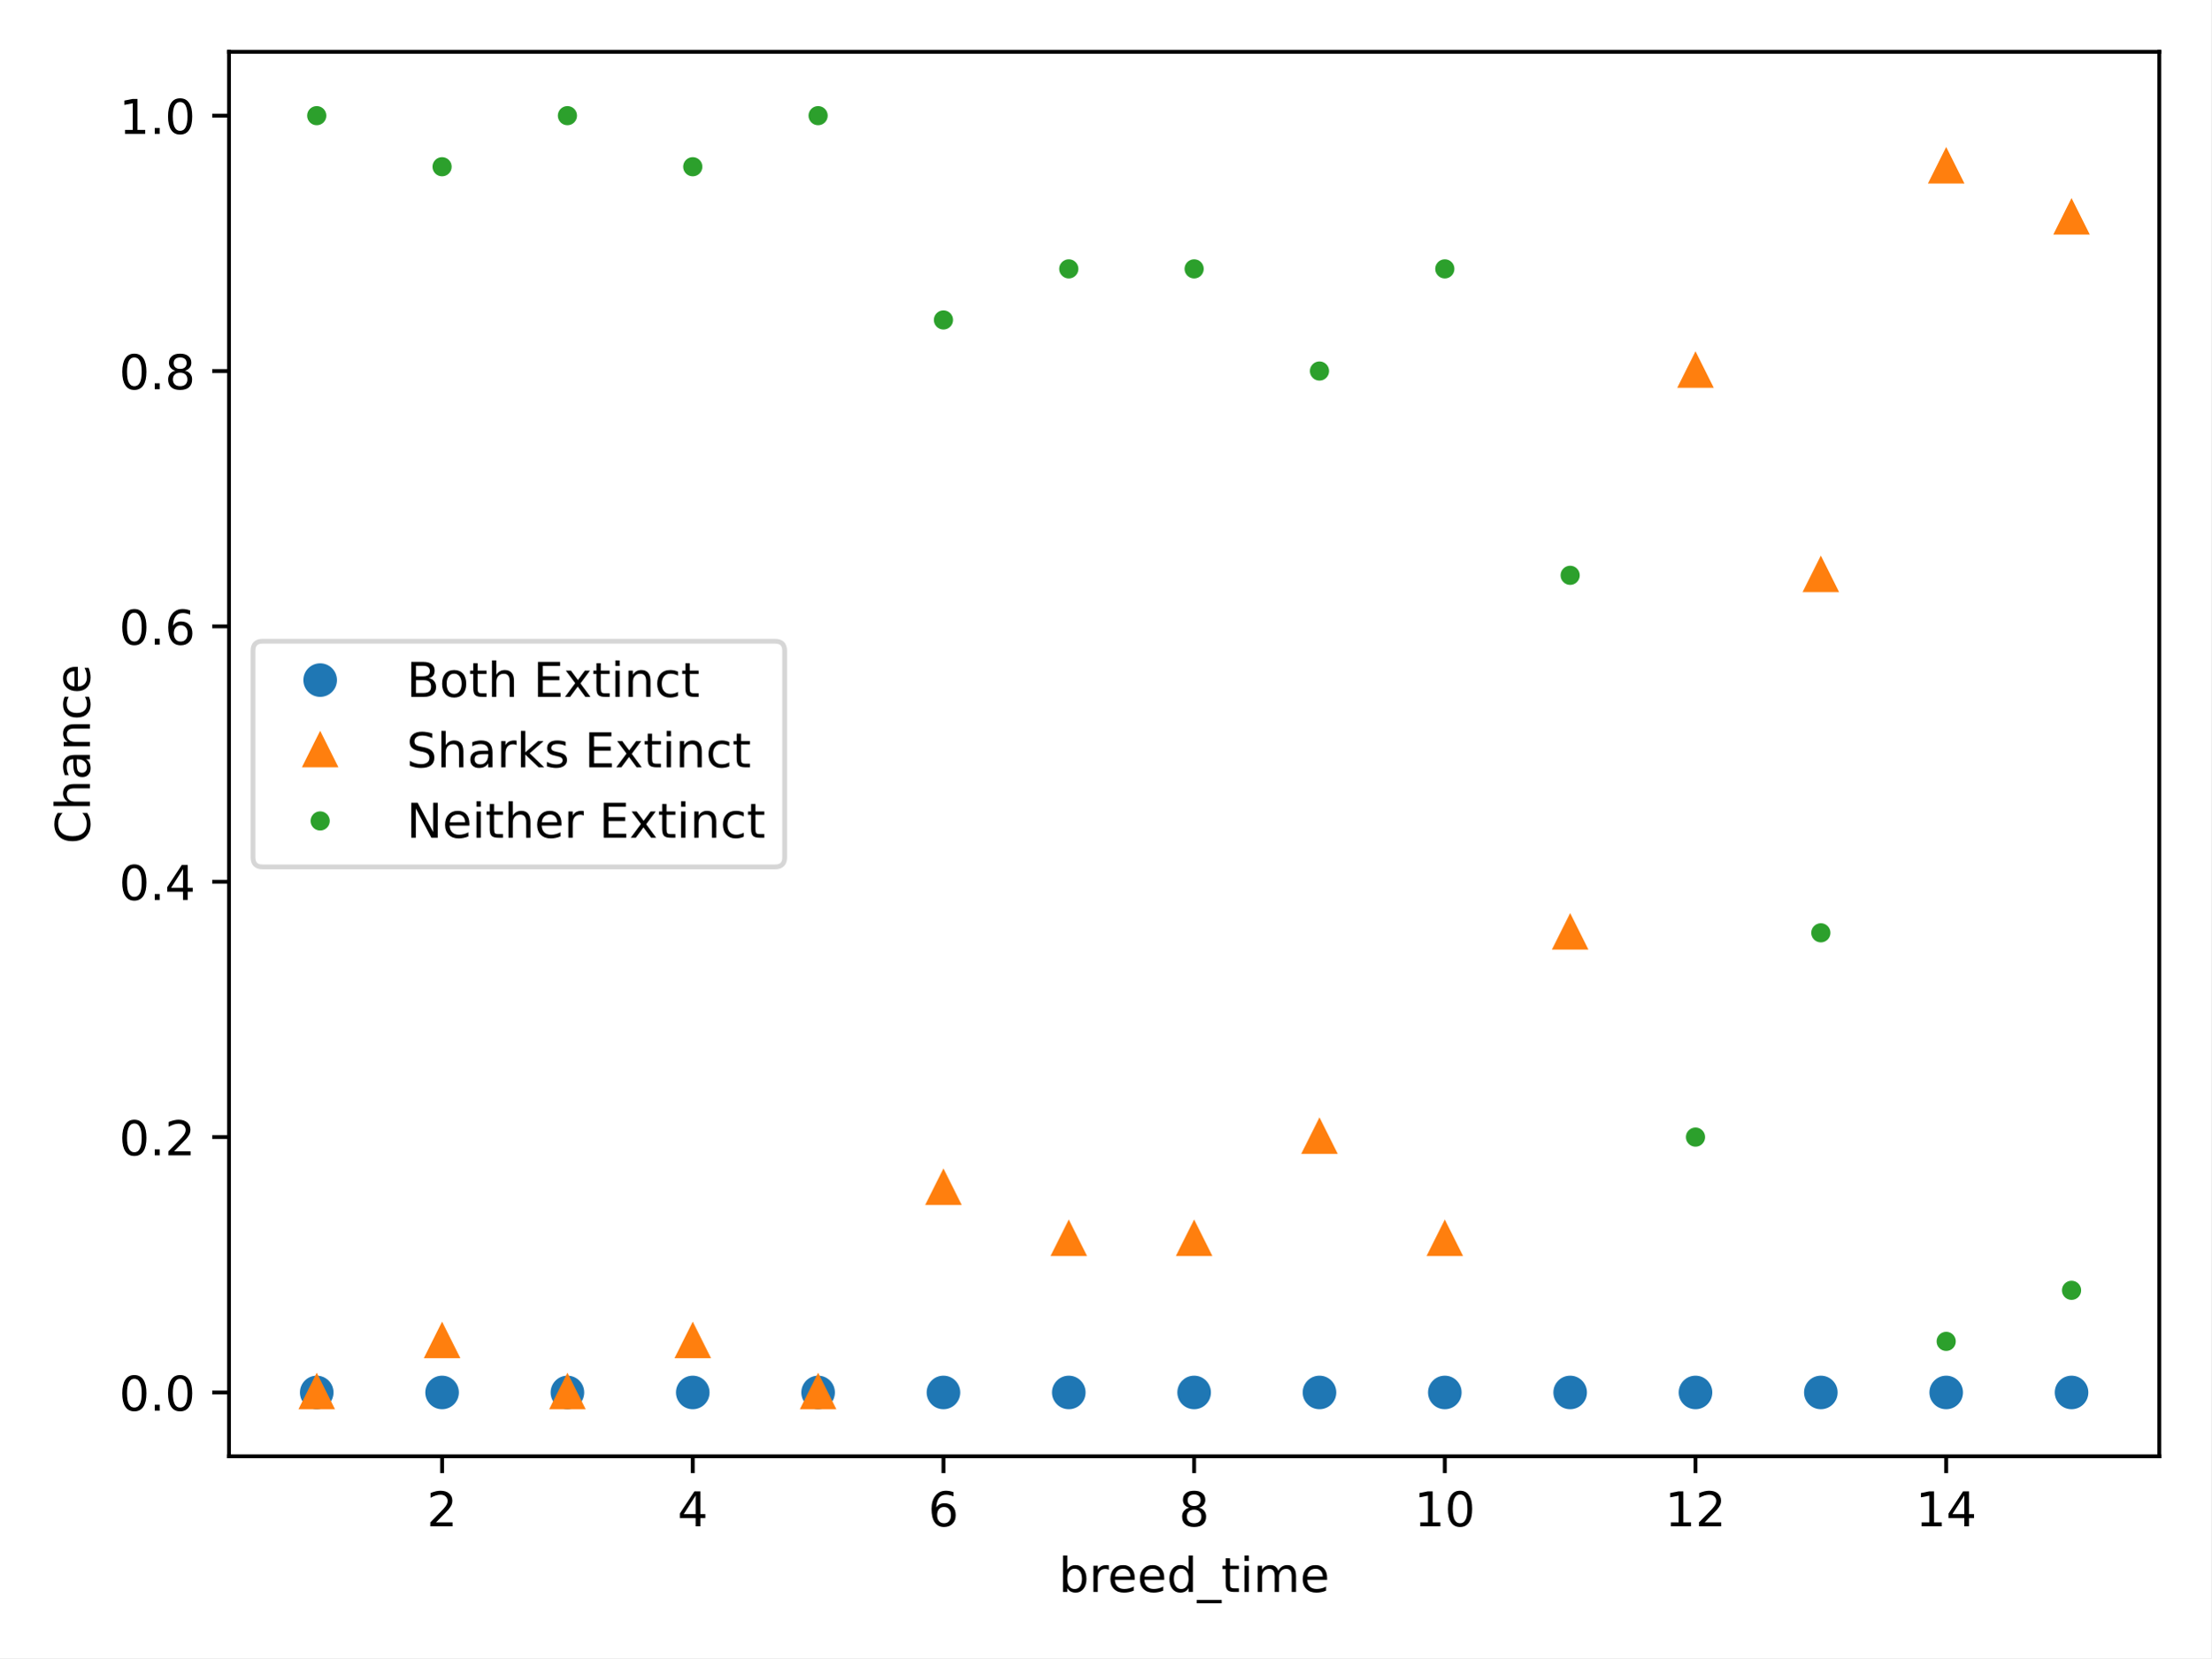
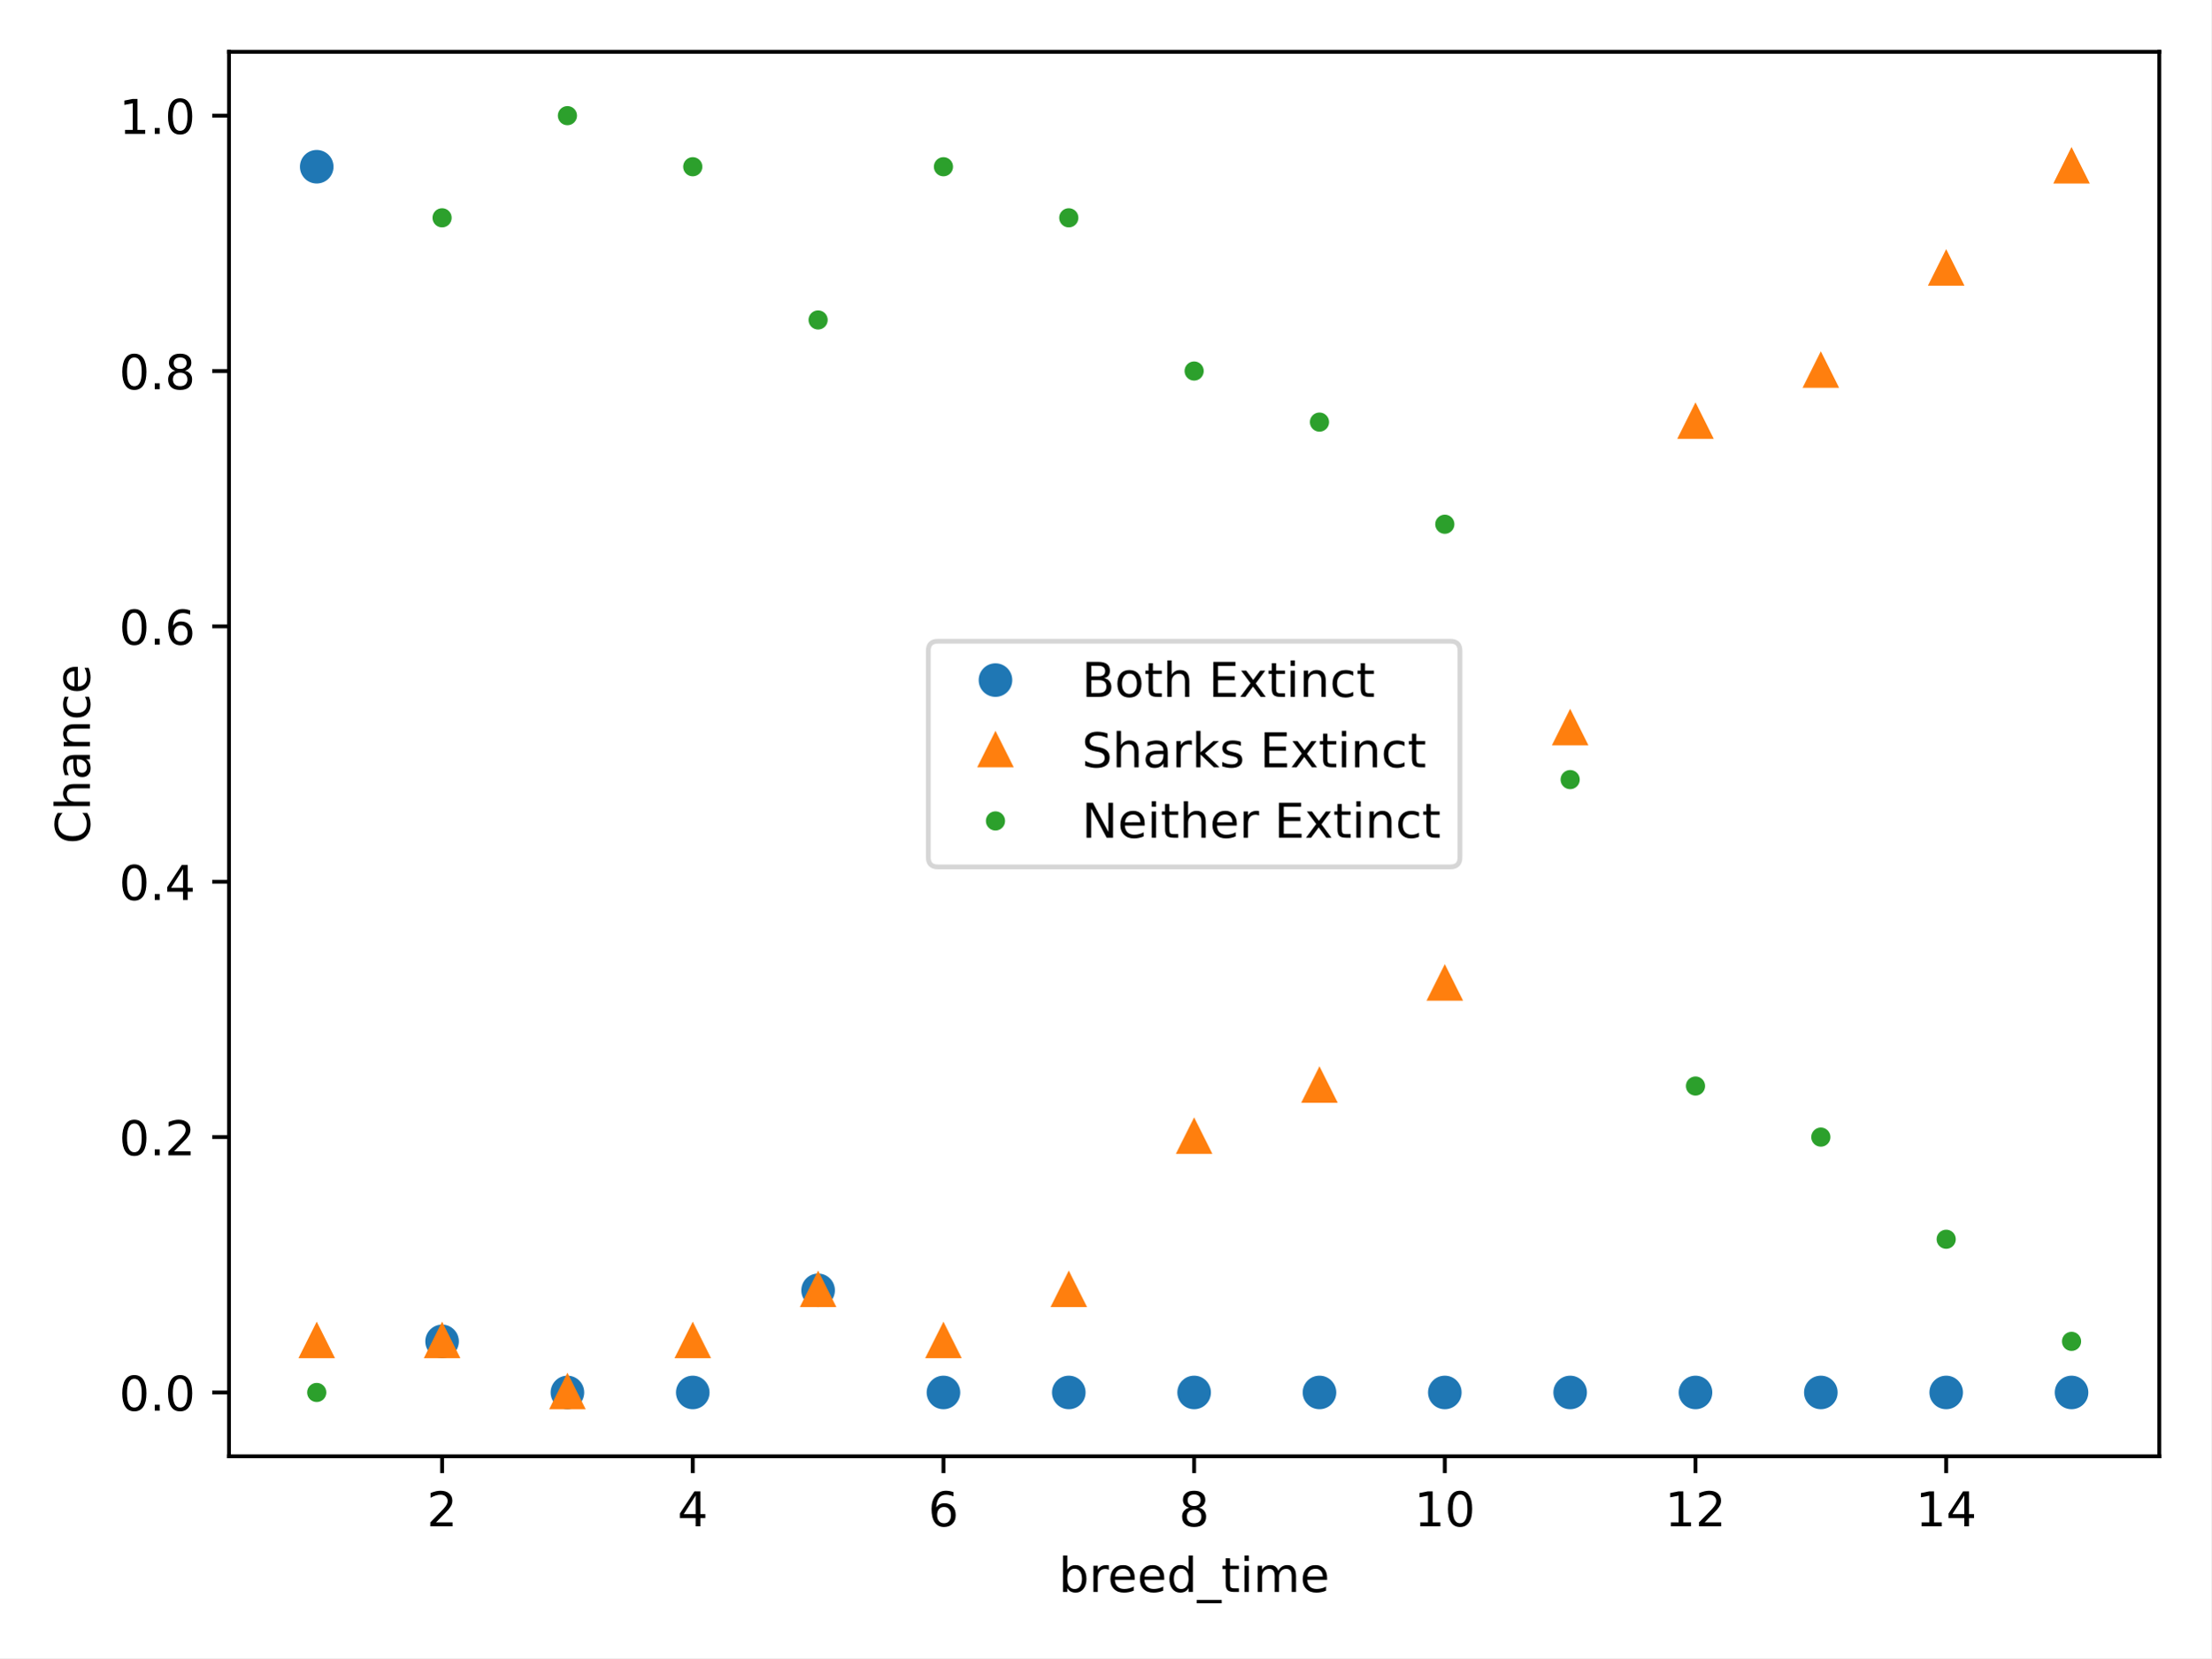
<svg xmlns="http://www.w3.org/2000/svg" xmlns:xlink="http://www.w3.org/1999/xlink" width="460.8pt" height="345.6pt" viewBox="0 0 460.8 345.6" version="1.1">
  <defs>
    <style type="text/css">*{stroke-linejoin: round; stroke-linecap: butt}</style>
  </defs>
  <g id="figure_1">
    <g id="patch_1">
      <path d="M 0 345.6  L 460.8 345.6  L 460.8 0  L 0 0  z " style="fill: #ffffff" />
    </g>
    <g id="axes_1">
      <g id="patch_2">
        <path d="M 47.72 303.539  L 450 303.539  L 450 10.8  L 47.72 10.8  z " style="fill: #ffffff" />
      </g>
      <g id="matplotlib.axis_1">
        <g id="xtick_1">
          <g id="line2d_1">
            <defs>
-               <path id="m3de4df1012" d="M 0 0  L 0 3.5  " style="stroke: #000000; stroke-width: 0.8" />
-             </defs>
-             <g>
-               <use xlink:href="#m3de4df1012" x="92.128" y="303.539" style="stroke: #000000; stroke-width: 0.8" />
+               <path id="m7c1ba311a3" d="M 0 0  L 0 3.5  " style="stroke: #000000; stroke-width: 0.8" />
+             </defs>
+             <g>
+               <use xlink:href="#m7c1ba311a3" x="92.128" y="303.539" style="stroke: #000000; stroke-width: 0.8" />
            </g>
          </g>
          <g id="text_1">
            <g transform="translate(88.94628 318.1372) scale(0.1 -0.1)">
              <defs>
                <path id="DejaVuSans-32" d="M 1228 531  L 3431 531  L 3431 0  L 469 0  L 469 531  Q 828 903 1448 1529  Q 2069 2156 2228 2338  Q 2531 2678 2651 2914  Q 2772 3150 2772 3378  Q 2772 3750 2511 3984  Q 2250 4219 1831 4219  Q 1534 4219 1204 4116  Q 875 4013 500 3803  L 500 4441  Q 881 4594 1212 4672  Q 1544 4750 1819 4750  Q 2544 4750 2975 4387  Q 3406 4025 3406 3419  Q 3406 3131 3298 2873  Q 3191 2616 2906 2266  Q 2828 2175 2409 1742  Q 1991 1309 1228 531  z " transform="scale(0.015625)" />
              </defs>
              <use xlink:href="#DejaVuSans-32" />
            </g>
          </g>
        </g>
        <g id="xtick_2">
          <g id="line2d_2">
            <g>
-               <use xlink:href="#m3de4df1012" x="144.372" y="303.539" style="stroke: #000000; stroke-width: 0.8" />
+               <use xlink:href="#m7c1ba311a3" x="144.372" y="303.539" style="stroke: #000000; stroke-width: 0.8" />
            </g>
          </g>
          <g id="text_2">
            <g transform="translate(141.1904 318.1372) scale(0.1 -0.1)">
              <defs>
                <path id="DejaVuSans-34" d="M 2419 4116  L 825 1625  L 2419 1625  L 2419 4116  z M 2253 4666  L 3047 4666  L 3047 1625  L 3713 1625  L 3713 1100  L 3047 1100  L 3047 0  L 2419 0  L 2419 1100  L 313 1100  L 313 1709  L 2253 4666  z " transform="scale(0.015625)" />
              </defs>
              <use xlink:href="#DejaVuSans-34" />
            </g>
          </g>
        </g>
        <g id="xtick_3">
          <g id="line2d_3">
            <g>
-               <use xlink:href="#m3de4df1012" x="196.616" y="303.539" style="stroke: #000000; stroke-width: 0.8" />
+               <use xlink:href="#m7c1ba311a3" x="196.616" y="303.539" style="stroke: #000000; stroke-width: 0.8" />
            </g>
          </g>
          <g id="text_3">
            <g transform="translate(193.4346 318.1372) scale(0.1 -0.1)">
              <defs>
                <path id="DejaVuSans-36" d="M 2113 2584  Q 1688 2584 1439 2293  Q 1191 2003 1191 1497  Q 1191 994 1439 701  Q 1688 409 2113 409  Q 2538 409 2786 701  Q 3034 994 3034 1497  Q 3034 2003 2786 2293  Q 2538 2584 2113 2584  z M 3366 4563  L 3366 3988  Q 3128 4100 2886 4159  Q 2644 4219 2406 4219  Q 1781 4219 1451 3797  Q 1122 3375 1075 2522  Q 1259 2794 1537 2939  Q 1816 3084 2150 3084  Q 2853 3084 3261 2657  Q 3669 2231 3669 1497  Q 3669 778 3244 343  Q 2819 -91 2113 -91  Q 1303 -91 875 529  Q 447 1150 447 2328  Q 447 3434 972 4092  Q 1497 4750 2381 4750  Q 2619 4750 2861 4703  Q 3103 4656 3366 4563  z " transform="scale(0.015625)" />
              </defs>
              <use xlink:href="#DejaVuSans-36" />
            </g>
          </g>
        </g>
        <g id="xtick_4">
          <g id="line2d_4">
            <g>
-               <use xlink:href="#m3de4df1012" x="248.86" y="303.539" style="stroke: #000000; stroke-width: 0.8" />
+               <use xlink:href="#m7c1ba311a3" x="248.86" y="303.539" style="stroke: #000000; stroke-width: 0.8" />
            </g>
          </g>
          <g id="text_4">
            <g transform="translate(245.6788 318.1372) scale(0.1 -0.1)">
              <defs>
                <path id="DejaVuSans-38" d="M 2034 2216  Q 1584 2216 1326 1975  Q 1069 1734 1069 1313  Q 1069 891 1326 650  Q 1584 409 2034 409  Q 2484 409 2743 651  Q 3003 894 3003 1313  Q 3003 1734 2745 1975  Q 2488 2216 2034 2216  z M 1403 2484  Q 997 2584 770 2862  Q 544 3141 544 3541  Q 544 4100 942 4425  Q 1341 4750 2034 4750  Q 2731 4750 3128 4425  Q 3525 4100 3525 3541  Q 3525 3141 3298 2862  Q 3072 2584 2669 2484  Q 3125 2378 3379 2068  Q 3634 1759 3634 1313  Q 3634 634 3220 271  Q 2806 -91 2034 -91  Q 1263 -91 848 271  Q 434 634 434 1313  Q 434 1759 690 2068  Q 947 2378 1403 2484  z M 1172 3481  Q 1172 3119 1398 2916  Q 1625 2713 2034 2713  Q 2441 2713 2670 2916  Q 2900 3119 2900 3481  Q 2900 3844 2670 4047  Q 2441 4250 2034 4250  Q 1625 4250 1398 4047  Q 1172 3844 1172 3481  z " transform="scale(0.015625)" />
              </defs>
              <use xlink:href="#DejaVuSans-38" />
            </g>
          </g>
        </g>
        <g id="xtick_5">
          <g id="line2d_5">
            <g>
-               <use xlink:href="#m3de4df1012" x="301.104" y="303.539" style="stroke: #000000; stroke-width: 0.8" />
+               <use xlink:href="#m7c1ba311a3" x="301.104" y="303.539" style="stroke: #000000; stroke-width: 0.8" />
            </g>
          </g>
          <g id="text_5">
            <g transform="translate(294.7417 318.1372) scale(0.1 -0.1)">
              <defs>
                <path id="DejaVuSans-31" d="M 794 531  L 1825 531  L 1825 4091  L 703 3866  L 703 4441  L 1819 4666  L 2450 4666  L 2450 531  L 3481 531  L 3481 0  L 794 0  L 794 531  z " transform="scale(0.015625)" />
                <path id="DejaVuSans-30" d="M 2034 4250  Q 1547 4250 1301 3770  Q 1056 3291 1056 2328  Q 1056 1369 1301 889  Q 1547 409 2034 409  Q 2525 409 2770 889  Q 3016 1369 3016 2328  Q 3016 3291 2770 3770  Q 2525 4250 2034 4250  z M 2034 4750  Q 2819 4750 3233 4129  Q 3647 3509 3647 2328  Q 3647 1150 3233 529  Q 2819 -91 2034 -91  Q 1250 -91 836 529  Q 422 1150 422 2328  Q 422 3509 836 4129  Q 1250 4750 2034 4750  z " transform="scale(0.015625)" />
              </defs>
              <use xlink:href="#DejaVuSans-31" />
              <use xlink:href="#DejaVuSans-30" transform="translate(63.62305 0)" />
            </g>
          </g>
        </g>
        <g id="xtick_6">
          <g id="line2d_6">
            <g>
-               <use xlink:href="#m3de4df1012" x="353.348" y="303.539" style="stroke: #000000; stroke-width: 0.8" />
+               <use xlink:href="#m7c1ba311a3" x="353.348" y="303.539" style="stroke: #000000; stroke-width: 0.8" />
            </g>
          </g>
          <g id="text_6">
            <g transform="translate(346.9858 318.1372) scale(0.1 -0.1)">
              <use xlink:href="#DejaVuSans-31" />
              <use xlink:href="#DejaVuSans-32" transform="translate(63.62305 0)" />
            </g>
          </g>
        </g>
        <g id="xtick_7">
          <g id="line2d_7">
            <g>
-               <use xlink:href="#m3de4df1012" x="405.592" y="303.539" style="stroke: #000000; stroke-width: 0.8" />
+               <use xlink:href="#m7c1ba311a3" x="405.592" y="303.539" style="stroke: #000000; stroke-width: 0.8" />
            </g>
          </g>
          <g id="text_7">
            <g transform="translate(399.23 318.1372) scale(0.1 -0.1)">
              <use xlink:href="#DejaVuSans-31" />
              <use xlink:href="#DejaVuSans-34" transform="translate(63.62305 0)" />
            </g>
          </g>
        </g>
        <g id="text_8">
          <g transform="translate(220.6194 331.8153) scale(0.1 -0.1)">
            <defs>
              <path id="DejaVuSans-62" d="M 3116 1747  Q 3116 2381 2855 2742  Q 2594 3103 2138 3103  Q 1681 3103 1420 2742  Q 1159 2381 1159 1747  Q 1159 1113 1420 752  Q 1681 391 2138 391  Q 2594 391 2855 752  Q 3116 1113 3116 1747  z M 1159 2969  Q 1341 3281 1617 3432  Q 1894 3584 2278 3584  Q 2916 3584 3314 3078  Q 3713 2572 3713 1747  Q 3713 922 3314 415  Q 2916 -91 2278 -91  Q 1894 -91 1617 61  Q 1341 213 1159 525  L 1159 0  L 581 0  L 581 4863  L 1159 4863  L 1159 2969  z " transform="scale(0.015625)" />
              <path id="DejaVuSans-72" d="M 2631 2963  Q 2534 3019 2420 3045  Q 2306 3072 2169 3072  Q 1681 3072 1420 2755  Q 1159 2438 1159 1844  L 1159 0  L 581 0  L 581 3500  L 1159 3500  L 1159 2956  Q 1341 3275 1631 3429  Q 1922 3584 2338 3584  Q 2397 3584 2469 3576  Q 2541 3569 2628 3553  L 2631 2963  z " transform="scale(0.015625)" />
              <path id="DejaVuSans-65" d="M 3597 1894  L 3597 1613  L 953 1613  Q 991 1019 1311 708  Q 1631 397 2203 397  Q 2534 397 2845 478  Q 3156 559 3463 722  L 3463 178  Q 3153 47 2828 -22  Q 2503 -91 2169 -91  Q 1331 -91 842 396  Q 353 884 353 1716  Q 353 2575 817 3079  Q 1281 3584 2069 3584  Q 2775 3584 3186 3129  Q 3597 2675 3597 1894  z M 3022 2063  Q 3016 2534 2758 2815  Q 2500 3097 2075 3097  Q 1594 3097 1305 2825  Q 1016 2553 972 2059  L 3022 2063  z " transform="scale(0.015625)" />
              <path id="DejaVuSans-64" d="M 2906 2969  L 2906 4863  L 3481 4863  L 3481 0  L 2906 0  L 2906 525  Q 2725 213 2448 61  Q 2172 -91 1784 -91  Q 1150 -91 751 415  Q 353 922 353 1747  Q 353 2572 751 3078  Q 1150 3584 1784 3584  Q 2172 3584 2448 3432  Q 2725 3281 2906 2969  z M 947 1747  Q 947 1113 1208 752  Q 1469 391 1925 391  Q 2381 391 2643 752  Q 2906 1113 2906 1747  Q 2906 2381 2643 2742  Q 2381 3103 1925 3103  Q 1469 3103 1208 2742  Q 947 2381 947 1747  z " transform="scale(0.015625)" />
              <path id="DejaVuSans-5f" d="M 3263 -1063  L 3263 -1509  L -63 -1509  L -63 -1063  L 3263 -1063  z " transform="scale(0.015625)" />
              <path id="DejaVuSans-74" d="M 1172 4494  L 1172 3500  L 2356 3500  L 2356 3053  L 1172 3053  L 1172 1153  Q 1172 725 1289 603  Q 1406 481 1766 481  L 2356 481  L 2356 0  L 1766 0  Q 1100 0 847 248  Q 594 497 594 1153  L 594 3053  L 172 3053  L 172 3500  L 594 3500  L 594 4494  L 1172 4494  z " transform="scale(0.015625)" />
              <path id="DejaVuSans-69" d="M 603 3500  L 1178 3500  L 1178 0  L 603 0  L 603 3500  z M 603 4863  L 1178 4863  L 1178 4134  L 603 4134  L 603 4863  z " transform="scale(0.015625)" />
              <path id="DejaVuSans-6d" d="M 3328 2828  Q 3544 3216 3844 3400  Q 4144 3584 4550 3584  Q 5097 3584 5394 3201  Q 5691 2819 5691 2113  L 5691 0  L 5113 0  L 5113 2094  Q 5113 2597 4934 2840  Q 4756 3084 4391 3084  Q 3944 3084 3684 2787  Q 3425 2491 3425 1978  L 3425 0  L 2847 0  L 2847 2094  Q 2847 2600 2669 2842  Q 2491 3084 2119 3084  Q 1678 3084 1418 2786  Q 1159 2488 1159 1978  L 1159 0  L 581 0  L 581 3500  L 1159 3500  L 1159 2956  Q 1356 3278 1631 3431  Q 1906 3584 2284 3584  Q 2666 3584 2933 3390  Q 3200 3197 3328 2828  z " transform="scale(0.015625)" />
            </defs>
            <use xlink:href="#DejaVuSans-62" />
            <use xlink:href="#DejaVuSans-72" transform="translate(63.47656 0)" />
            <use xlink:href="#DejaVuSans-65" transform="translate(102.3398 0)" />
            <use xlink:href="#DejaVuSans-65" transform="translate(163.8633 0)" />
            <use xlink:href="#DejaVuSans-64" transform="translate(225.3867 0)" />
            <use xlink:href="#DejaVuSans-5f" transform="translate(288.8633 0)" />
            <use xlink:href="#DejaVuSans-74" transform="translate(338.8633 0)" />
            <use xlink:href="#DejaVuSans-69" transform="translate(378.0723 0)" />
            <use xlink:href="#DejaVuSans-6d" transform="translate(405.8555 0)" />
            <use xlink:href="#DejaVuSans-65" transform="translate(503.2676 0)" />
          </g>
        </g>
      </g>
      <g id="matplotlib.axis_2">
        <g id="ytick_1">
          <g id="line2d_8">
            <defs>
-               <path id="m6b3e15ce44" d="M 0 0  L -3.5 0  " style="stroke: #000000; stroke-width: 0.8" />
-             </defs>
-             <g>
-               <use xlink:href="#m6b3e15ce44" x="47.72" y="290.232" style="stroke: #000000; stroke-width: 0.8" />
+               <path id="m7f9444d346" d="M 0 0  L -3.5 0  " style="stroke: #000000; stroke-width: 0.8" />
+             </defs>
+             <g>
+               <use xlink:href="#m7f9444d346" x="47.72" y="290.232" style="stroke: #000000; stroke-width: 0.8" />
            </g>
          </g>
          <g id="text_9">
            <g transform="translate(24.81687 294.0317) scale(0.1 -0.1)">
              <defs>
                <path id="DejaVuSans-2e" d="M 684 794  L 1344 794  L 1344 0  L 684 0  L 684 794  z " transform="scale(0.015625)" />
              </defs>
              <use xlink:href="#DejaVuSans-30" />
              <use xlink:href="#DejaVuSans-2e" transform="translate(63.62305 0)" />
              <use xlink:href="#DejaVuSans-30" transform="translate(95.41016 0)" />
            </g>
          </g>
        </g>
        <g id="ytick_2">
          <g id="line2d_9">
            <g>
-               <use xlink:href="#m6b3e15ce44" x="47.72" y="237.007" style="stroke: #000000; stroke-width: 0.8" />
+               <use xlink:href="#m7f9444d346" x="47.72" y="237.007" style="stroke: #000000; stroke-width: 0.8" />
            </g>
          </g>
          <g id="text_10">
            <g transform="translate(24.81687 240.8064) scale(0.1 -0.1)">
              <use xlink:href="#DejaVuSans-30" />
              <use xlink:href="#DejaVuSans-2e" transform="translate(63.62305 0)" />
              <use xlink:href="#DejaVuSans-32" transform="translate(95.41016 0)" />
            </g>
          </g>
        </g>
        <g id="ytick_3">
          <g id="line2d_10">
            <g>
-               <use xlink:href="#m6b3e15ce44" x="47.72" y="183.782" style="stroke: #000000; stroke-width: 0.8" />
+               <use xlink:href="#m7f9444d346" x="47.72" y="183.782" style="stroke: #000000; stroke-width: 0.8" />
            </g>
          </g>
          <g id="text_11">
            <g transform="translate(24.81687 187.5812) scale(0.1 -0.1)">
              <use xlink:href="#DejaVuSans-30" />
              <use xlink:href="#DejaVuSans-2e" transform="translate(63.62305 0)" />
              <use xlink:href="#DejaVuSans-34" transform="translate(95.41016 0)" />
            </g>
          </g>
        </g>
        <g id="ytick_4">
          <g id="line2d_11">
            <g>
-               <use xlink:href="#m6b3e15ce44" x="47.72" y="130.557" style="stroke: #000000; stroke-width: 0.8" />
+               <use xlink:href="#m7f9444d346" x="47.72" y="130.557" style="stroke: #000000; stroke-width: 0.8" />
            </g>
          </g>
          <g id="text_12">
            <g transform="translate(24.81687 134.356) scale(0.1 -0.1)">
              <use xlink:href="#DejaVuSans-30" />
              <use xlink:href="#DejaVuSans-2e" transform="translate(63.62305 0)" />
              <use xlink:href="#DejaVuSans-36" transform="translate(95.41016 0)" />
            </g>
          </g>
        </g>
        <g id="ytick_5">
          <g id="line2d_12">
            <g>
-               <use xlink:href="#m6b3e15ce44" x="47.72" y="77.332" style="stroke: #000000; stroke-width: 0.8" />
+               <use xlink:href="#m7f9444d346" x="47.72" y="77.332" style="stroke: #000000; stroke-width: 0.8" />
            </g>
          </g>
          <g id="text_13">
            <g transform="translate(24.81687 81.13075) scale(0.1 -0.1)">
              <use xlink:href="#DejaVuSans-30" />
              <use xlink:href="#DejaVuSans-2e" transform="translate(63.62305 0)" />
              <use xlink:href="#DejaVuSans-38" transform="translate(95.41016 0)" />
            </g>
          </g>
        </g>
        <g id="ytick_6">
          <g id="line2d_13">
            <g>
-               <use xlink:href="#m6b3e15ce44" x="47.72" y="24.106" style="stroke: #000000; stroke-width: 0.8" />
+               <use xlink:href="#m7f9444d346" x="47.72" y="24.106" style="stroke: #000000; stroke-width: 0.8" />
            </g>
          </g>
          <g id="text_14">
            <g transform="translate(24.81687 27.90553) scale(0.1 -0.1)">
              <use xlink:href="#DejaVuSans-31" />
              <use xlink:href="#DejaVuSans-2e" transform="translate(63.62305 0)" />
              <use xlink:href="#DejaVuSans-30" transform="translate(95.41016 0)" />
            </g>
          </g>
        </g>
        <g id="text_15">
          <g transform="translate(18.73719 175.8881) rotate(-90) scale(0.1 -0.1)">
            <defs>
              <path id="DejaVuSans-43" d="M 4122 4306  L 4122 3641  Q 3803 3938 3442 4084  Q 3081 4231 2675 4231  Q 1875 4231 1450 3742  Q 1025 3253 1025 2328  Q 1025 1406 1450 917  Q 1875 428 2675 428  Q 3081 428 3442 575  Q 3803 722 4122 1019  L 4122 359  Q 3791 134 3420 21  Q 3050 -91 2638 -91  Q 1578 -91 968 557  Q 359 1206 359 2328  Q 359 3453 968 4101  Q 1578 4750 2638 4750  Q 3056 4750 3426 4639  Q 3797 4528 4122 4306  z " transform="scale(0.015625)" />
              <path id="DejaVuSans-68" d="M 3513 2113  L 3513 0  L 2938 0  L 2938 2094  Q 2938 2591 2744 2837  Q 2550 3084 2163 3084  Q 1697 3084 1428 2787  Q 1159 2491 1159 1978  L 1159 0  L 581 0  L 581 4863  L 1159 4863  L 1159 2956  Q 1366 3272 1645 3428  Q 1925 3584 2291 3584  Q 2894 3584 3203 3211  Q 3513 2838 3513 2113  z " transform="scale(0.015625)" />
              <path id="DejaVuSans-61" d="M 2194 1759  Q 1497 1759 1228 1600  Q 959 1441 959 1056  Q 959 750 1161 570  Q 1363 391 1709 391  Q 2188 391 2477 730  Q 2766 1069 2766 1631  L 2766 1759  L 2194 1759  z M 3341 1997  L 3341 0  L 2766 0  L 2766 531  Q 2569 213 2275 61  Q 1981 -91 1556 -91  Q 1019 -91 701 211  Q 384 513 384 1019  Q 384 1609 779 1909  Q 1175 2209 1959 2209  L 2766 2209  L 2766 2266  Q 2766 2663 2505 2880  Q 2244 3097 1772 3097  Q 1472 3097 1187 3025  Q 903 2953 641 2809  L 641 3341  Q 956 3463 1253 3523  Q 1550 3584 1831 3584  Q 2591 3584 2966 3190  Q 3341 2797 3341 1997  z " transform="scale(0.015625)" />
              <path id="DejaVuSans-6e" d="M 3513 2113  L 3513 0  L 2938 0  L 2938 2094  Q 2938 2591 2744 2837  Q 2550 3084 2163 3084  Q 1697 3084 1428 2787  Q 1159 2491 1159 1978  L 1159 0  L 581 0  L 581 3500  L 1159 3500  L 1159 2956  Q 1366 3272 1645 3428  Q 1925 3584 2291 3584  Q 2894 3584 3203 3211  Q 3513 2838 3513 2113  z " transform="scale(0.015625)" />
              <path id="DejaVuSans-63" d="M 3122 3366  L 3122 2828  Q 2878 2963 2633 3030  Q 2388 3097 2138 3097  Q 1578 3097 1268 2742  Q 959 2388 959 1747  Q 959 1106 1268 751  Q 1578 397 2138 397  Q 2388 397 2633 464  Q 2878 531 3122 666  L 3122 134  Q 2881 22 2623 -34  Q 2366 -91 2075 -91  Q 1284 -91 818 406  Q 353 903 353 1747  Q 353 2603 823 3093  Q 1294 3584 2113 3584  Q 2378 3584 2631 3529  Q 2884 3475 3122 3366  z " transform="scale(0.015625)" />
            </defs>
            <use xlink:href="#DejaVuSans-43" />
            <use xlink:href="#DejaVuSans-68" transform="translate(69.82422 0)" />
            <use xlink:href="#DejaVuSans-61" transform="translate(133.2031 0)" />
            <use xlink:href="#DejaVuSans-6e" transform="translate(194.4824 0)" />
            <use xlink:href="#DejaVuSans-63" transform="translate(257.8613 0)" />
            <use xlink:href="#DejaVuSans-65" transform="translate(312.8418 0)" />
          </g>
        </g>
      </g>
      <g id="line2d_14">
        <defs>
-           <path id="m1ebdc59919" d="M 0 3  C 0.796 3 1.559 2.684 2.121 2.121  C 2.684 1.559 3 0.796 3 0  C 3 -0.796 2.684 -1.559 2.121 -2.121  C 1.559 -2.684 0.796 -3 0 -3  C -0.796 -3 -1.559 -2.684 -2.121 -2.121  C -2.684 -1.559 -3 -0.796 -3 0  C -3 0.796 -2.684 1.559 -2.121 2.121  C -1.559 2.684 -0.796 3 0 3  z " style="stroke: #1f77b4" />
+           <path id="m555ea3750f" d="M 0 3  C 0.796 3 1.559 2.684 2.121 2.121  C 2.684 1.559 3 0.796 3 0  C 3 -0.796 2.684 -1.559 2.121 -2.121  C 1.559 -2.684 0.796 -3 0 -3  C -0.796 -3 -1.559 -2.684 -2.121 -2.121  C -2.684 -1.559 -3 -0.796 -3 0  C -3 0.796 -2.684 1.559 -2.121 2.121  C -1.559 2.684 -0.796 3 0 3  z " style="stroke: #1f77b4" />
        </defs>
-         <g clip-path="url(#pdb297e1359)">
-           <use xlink:href="#m1ebdc59919" x="66.005" y="290.232" style="fill: #1f77b4; stroke: #1f77b4" />
-           <use xlink:href="#m1ebdc59919" x="92.128" y="290.232" style="fill: #1f77b4; stroke: #1f77b4" />
-           <use xlink:href="#m1ebdc59919" x="118.25" y="290.232" style="fill: #1f77b4; stroke: #1f77b4" />
-           <use xlink:href="#m1ebdc59919" x="144.372" y="290.232" style="fill: #1f77b4; stroke: #1f77b4" />
-           <use xlink:href="#m1ebdc59919" x="170.494" y="290.232" style="fill: #1f77b4; stroke: #1f77b4" />
-           <use xlink:href="#m1ebdc59919" x="196.616" y="290.232" style="fill: #1f77b4; stroke: #1f77b4" />
-           <use xlink:href="#m1ebdc59919" x="222.738" y="290.232" style="fill: #1f77b4; stroke: #1f77b4" />
-           <use xlink:href="#m1ebdc59919" x="248.86" y="290.232" style="fill: #1f77b4; stroke: #1f77b4" />
-           <use xlink:href="#m1ebdc59919" x="274.982" y="290.232" style="fill: #1f77b4; stroke: #1f77b4" />
-           <use xlink:href="#m1ebdc59919" x="301.104" y="290.232" style="fill: #1f77b4; stroke: #1f77b4" />
-           <use xlink:href="#m1ebdc59919" x="327.226" y="290.232" style="fill: #1f77b4; stroke: #1f77b4" />
-           <use xlink:href="#m1ebdc59919" x="353.348" y="290.232" style="fill: #1f77b4; stroke: #1f77b4" />
-           <use xlink:href="#m1ebdc59919" x="379.47" y="290.232" style="fill: #1f77b4; stroke: #1f77b4" />
-           <use xlink:href="#m1ebdc59919" x="405.592" y="290.232" style="fill: #1f77b4; stroke: #1f77b4" />
-           <use xlink:href="#m1ebdc59919" x="431.715" y="290.232" style="fill: #1f77b4; stroke: #1f77b4" />
+         <g clip-path="url(#pbdb8427741)">
+           <use xlink:href="#m555ea3750f" x="66.005" y="34.751" style="fill: #1f77b4; stroke: #1f77b4" />
+           <use xlink:href="#m555ea3750f" x="92.128" y="279.587" style="fill: #1f77b4; stroke: #1f77b4" />
+           <use xlink:href="#m555ea3750f" x="118.25" y="290.232" style="fill: #1f77b4; stroke: #1f77b4" />
+           <use xlink:href="#m555ea3750f" x="144.372" y="290.232" style="fill: #1f77b4; stroke: #1f77b4" />
+           <use xlink:href="#m555ea3750f" x="170.494" y="268.942" style="fill: #1f77b4; stroke: #1f77b4" />
+           <use xlink:href="#m555ea3750f" x="196.616" y="290.232" style="fill: #1f77b4; stroke: #1f77b4" />
+           <use xlink:href="#m555ea3750f" x="222.738" y="290.232" style="fill: #1f77b4; stroke: #1f77b4" />
+           <use xlink:href="#m555ea3750f" x="248.86" y="290.232" style="fill: #1f77b4; stroke: #1f77b4" />
+           <use xlink:href="#m555ea3750f" x="274.982" y="290.232" style="fill: #1f77b4; stroke: #1f77b4" />
+           <use xlink:href="#m555ea3750f" x="301.104" y="290.232" style="fill: #1f77b4; stroke: #1f77b4" />
+           <use xlink:href="#m555ea3750f" x="327.226" y="290.232" style="fill: #1f77b4; stroke: #1f77b4" />
+           <use xlink:href="#m555ea3750f" x="353.348" y="290.232" style="fill: #1f77b4; stroke: #1f77b4" />
+           <use xlink:href="#m555ea3750f" x="379.47" y="290.232" style="fill: #1f77b4; stroke: #1f77b4" />
+           <use xlink:href="#m555ea3750f" x="405.592" y="290.232" style="fill: #1f77b4; stroke: #1f77b4" />
+           <use xlink:href="#m555ea3750f" x="431.715" y="290.232" style="fill: #1f77b4; stroke: #1f77b4" />
        </g>
      </g>
      <g id="line2d_15">
        <defs>
-           <path id="m6602512f4d" d="M 0 -3  L -3 3  L 3 3  z " style="stroke: #ff7f0e; stroke-linejoin: miter" />
+           <path id="m81c93db086" d="M 0 -3  L -3 3  L 3 3  z " style="stroke: #ff7f0e; stroke-linejoin: miter" />
        </defs>
-         <g clip-path="url(#pdb297e1359)">
-           <use xlink:href="#m6602512f4d" x="66.005" y="290.232" style="fill: #ff7f0e; stroke: #ff7f0e; stroke-linejoin: miter" />
-           <use xlink:href="#m6602512f4d" x="92.128" y="279.587" style="fill: #ff7f0e; stroke: #ff7f0e; stroke-linejoin: miter" />
-           <use xlink:href="#m6602512f4d" x="118.25" y="290.232" style="fill: #ff7f0e; stroke: #ff7f0e; stroke-linejoin: miter" />
-           <use xlink:href="#m6602512f4d" x="144.372" y="279.587" style="fill: #ff7f0e; stroke: #ff7f0e; stroke-linejoin: miter" />
-           <use xlink:href="#m6602512f4d" x="170.494" y="290.232" style="fill: #ff7f0e; stroke: #ff7f0e; stroke-linejoin: miter" />
-           <use xlink:href="#m6602512f4d" x="196.616" y="247.652" style="fill: #ff7f0e; stroke: #ff7f0e; stroke-linejoin: miter" />
-           <use xlink:href="#m6602512f4d" x="222.738" y="258.297" style="fill: #ff7f0e; stroke: #ff7f0e; stroke-linejoin: miter" />
-           <use xlink:href="#m6602512f4d" x="248.86" y="258.297" style="fill: #ff7f0e; stroke: #ff7f0e; stroke-linejoin: miter" />
-           <use xlink:href="#m6602512f4d" x="274.982" y="237.007" style="fill: #ff7f0e; stroke: #ff7f0e; stroke-linejoin: miter" />
-           <use xlink:href="#m6602512f4d" x="301.104" y="258.297" style="fill: #ff7f0e; stroke: #ff7f0e; stroke-linejoin: miter" />
-           <use xlink:href="#m6602512f4d" x="327.226" y="194.427" style="fill: #ff7f0e; stroke: #ff7f0e; stroke-linejoin: miter" />
-           <use xlink:href="#m6602512f4d" x="353.348" y="77.332" style="fill: #ff7f0e; stroke: #ff7f0e; stroke-linejoin: miter" />
-           <use xlink:href="#m6602512f4d" x="379.47" y="119.912" style="fill: #ff7f0e; stroke: #ff7f0e; stroke-linejoin: miter" />
-           <use xlink:href="#m6602512f4d" x="405.592" y="34.751" style="fill: #ff7f0e; stroke: #ff7f0e; stroke-linejoin: miter" />
-           <use xlink:href="#m6602512f4d" x="431.715" y="45.396" style="fill: #ff7f0e; stroke: #ff7f0e; stroke-linejoin: miter" />
+         <g clip-path="url(#pbdb8427741)">
+           <use xlink:href="#m81c93db086" x="66.005" y="279.587" style="fill: #ff7f0e; stroke: #ff7f0e; stroke-linejoin: miter" />
+           <use xlink:href="#m81c93db086" x="92.128" y="279.587" style="fill: #ff7f0e; stroke: #ff7f0e; stroke-linejoin: miter" />
+           <use xlink:href="#m81c93db086" x="118.25" y="290.232" style="fill: #ff7f0e; stroke: #ff7f0e; stroke-linejoin: miter" />
+           <use xlink:href="#m81c93db086" x="144.372" y="279.587" style="fill: #ff7f0e; stroke: #ff7f0e; stroke-linejoin: miter" />
+           <use xlink:href="#m81c93db086" x="170.494" y="268.942" style="fill: #ff7f0e; stroke: #ff7f0e; stroke-linejoin: miter" />
+           <use xlink:href="#m81c93db086" x="196.616" y="279.587" style="fill: #ff7f0e; stroke: #ff7f0e; stroke-linejoin: miter" />
+           <use xlink:href="#m81c93db086" x="222.738" y="268.942" style="fill: #ff7f0e; stroke: #ff7f0e; stroke-linejoin: miter" />
+           <use xlink:href="#m81c93db086" x="248.86" y="237.007" style="fill: #ff7f0e; stroke: #ff7f0e; stroke-linejoin: miter" />
+           <use xlink:href="#m81c93db086" x="274.982" y="226.362" style="fill: #ff7f0e; stroke: #ff7f0e; stroke-linejoin: miter" />
+           <use xlink:href="#m81c93db086" x="301.104" y="205.072" style="fill: #ff7f0e; stroke: #ff7f0e; stroke-linejoin: miter" />
+           <use xlink:href="#m81c93db086" x="327.226" y="151.847" style="fill: #ff7f0e; stroke: #ff7f0e; stroke-linejoin: miter" />
+           <use xlink:href="#m81c93db086" x="353.348" y="87.977" style="fill: #ff7f0e; stroke: #ff7f0e; stroke-linejoin: miter" />
+           <use xlink:href="#m81c93db086" x="379.47" y="77.332" style="fill: #ff7f0e; stroke: #ff7f0e; stroke-linejoin: miter" />
+           <use xlink:href="#m81c93db086" x="405.592" y="56.041" style="fill: #ff7f0e; stroke: #ff7f0e; stroke-linejoin: miter" />
+           <use xlink:href="#m81c93db086" x="431.715" y="34.751" style="fill: #ff7f0e; stroke: #ff7f0e; stroke-linejoin: miter" />
        </g>
      </g>
      <g id="line2d_16">
        <defs>
-           <path id="mc7e3a2a42f" d="M 0 1.5  C 0.398 1.5 0.779 1.342 1.061 1.061  C 1.342 0.779 1.5 0.398 1.5 0  C 1.5 -0.398 1.342 -0.779 1.061 -1.061  C 0.779 -1.342 0.398 -1.5 0 -1.5  C -0.398 -1.5 -0.779 -1.342 -1.061 -1.061  C -1.342 -0.779 -1.5 -0.398 -1.5 0  C -1.5 0.398 -1.342 0.779 -1.061 1.061  C -0.779 1.342 -0.398 1.5 0 1.5  z " style="stroke: #2ca02c" />
+           <path id="m6e8f717879" d="M 0 1.5  C 0.398 1.5 0.779 1.342 1.061 1.061  C 1.342 0.779 1.5 0.398 1.5 0  C 1.5 -0.398 1.342 -0.779 1.061 -1.061  C 0.779 -1.342 0.398 -1.5 0 -1.5  C -0.398 -1.5 -0.779 -1.342 -1.061 -1.061  C -1.342 -0.779 -1.5 -0.398 -1.5 0  C -1.5 0.398 -1.342 0.779 -1.061 1.061  C -0.779 1.342 -0.398 1.5 0 1.5  z " style="stroke: #2ca02c" />
        </defs>
-         <g clip-path="url(#pdb297e1359)">
-           <use xlink:href="#mc7e3a2a42f" x="66.005" y="24.106" style="fill: #2ca02c; stroke: #2ca02c" />
-           <use xlink:href="#mc7e3a2a42f" x="92.128" y="34.751" style="fill: #2ca02c; stroke: #2ca02c" />
-           <use xlink:href="#mc7e3a2a42f" x="118.25" y="24.106" style="fill: #2ca02c; stroke: #2ca02c" />
-           <use xlink:href="#mc7e3a2a42f" x="144.372" y="34.751" style="fill: #2ca02c; stroke: #2ca02c" />
-           <use xlink:href="#mc7e3a2a42f" x="170.494" y="24.106" style="fill: #2ca02c; stroke: #2ca02c" />
-           <use xlink:href="#mc7e3a2a42f" x="196.616" y="66.686" style="fill: #2ca02c; stroke: #2ca02c" />
-           <use xlink:href="#mc7e3a2a42f" x="222.738" y="56.041" style="fill: #2ca02c; stroke: #2ca02c" />
-           <use xlink:href="#mc7e3a2a42f" x="248.86" y="56.041" style="fill: #2ca02c; stroke: #2ca02c" />
-           <use xlink:href="#mc7e3a2a42f" x="274.982" y="77.332" style="fill: #2ca02c; stroke: #2ca02c" />
-           <use xlink:href="#mc7e3a2a42f" x="301.104" y="56.041" style="fill: #2ca02c; stroke: #2ca02c" />
-           <use xlink:href="#mc7e3a2a42f" x="327.226" y="119.912" style="fill: #2ca02c; stroke: #2ca02c" />
-           <use xlink:href="#mc7e3a2a42f" x="353.348" y="237.007" style="fill: #2ca02c; stroke: #2ca02c" />
-           <use xlink:href="#mc7e3a2a42f" x="379.47" y="194.427" style="fill: #2ca02c; stroke: #2ca02c" />
-           <use xlink:href="#mc7e3a2a42f" x="405.592" y="279.587" style="fill: #2ca02c; stroke: #2ca02c" />
-           <use xlink:href="#mc7e3a2a42f" x="431.715" y="268.942" style="fill: #2ca02c; stroke: #2ca02c" />
+         <g clip-path="url(#pbdb8427741)">
+           <use xlink:href="#m6e8f717879" x="66.005" y="290.232" style="fill: #2ca02c; stroke: #2ca02c" />
+           <use xlink:href="#m6e8f717879" x="92.128" y="45.396" style="fill: #2ca02c; stroke: #2ca02c" />
+           <use xlink:href="#m6e8f717879" x="118.25" y="24.106" style="fill: #2ca02c; stroke: #2ca02c" />
+           <use xlink:href="#m6e8f717879" x="144.372" y="34.751" style="fill: #2ca02c; stroke: #2ca02c" />
+           <use xlink:href="#m6e8f717879" x="170.494" y="66.686" style="fill: #2ca02c; stroke: #2ca02c" />
+           <use xlink:href="#m6e8f717879" x="196.616" y="34.751" style="fill: #2ca02c; stroke: #2ca02c" />
+           <use xlink:href="#m6e8f717879" x="222.738" y="45.396" style="fill: #2ca02c; stroke: #2ca02c" />
+           <use xlink:href="#m6e8f717879" x="248.86" y="77.332" style="fill: #2ca02c; stroke: #2ca02c" />
+           <use xlink:href="#m6e8f717879" x="274.982" y="87.977" style="fill: #2ca02c; stroke: #2ca02c" />
+           <use xlink:href="#m6e8f717879" x="301.104" y="109.267" style="fill: #2ca02c; stroke: #2ca02c" />
+           <use xlink:href="#m6e8f717879" x="327.226" y="162.492" style="fill: #2ca02c; stroke: #2ca02c" />
+           <use xlink:href="#m6e8f717879" x="353.348" y="226.362" style="fill: #2ca02c; stroke: #2ca02c" />
+           <use xlink:href="#m6e8f717879" x="379.47" y="237.007" style="fill: #2ca02c; stroke: #2ca02c" />
+           <use xlink:href="#m6e8f717879" x="405.592" y="258.297" style="fill: #2ca02c; stroke: #2ca02c" />
+           <use xlink:href="#m6e8f717879" x="431.715" y="279.587" style="fill: #2ca02c; stroke: #2ca02c" />
        </g>
      </g>
      <g id="patch_3">
        <path d="M 47.72 303.539  L 47.72 10.8  " style="fill: none; stroke: #000000; stroke-width: 0.8; stroke-linejoin: miter; stroke-linecap: square" />
      </g>
      <g id="patch_4">
        <path d="M 450 303.539  L 450 10.8  " style="fill: none; stroke: #000000; stroke-width: 0.8; stroke-linejoin: miter; stroke-linecap: square" />
      </g>
      <g id="patch_5">
        <path d="M 47.72 303.539  L 450 303.539  " style="fill: none; stroke: #000000; stroke-width: 0.8; stroke-linejoin: miter; stroke-linecap: square" />
      </g>
      <g id="patch_6">
        <path d="M 47.72 10.8  L 450 10.8  " style="fill: none; stroke: #000000; stroke-width: 0.8; stroke-linejoin: miter; stroke-linecap: square" />
      </g>
      <g id="legend_1">
        <g id="patch_7">
-           <path d="M 54.72 180.687  L 161.525 180.687  Q 163.525 180.687 163.525 178.687  L 163.525 135.652  Q 163.525 133.652 161.525 133.652  L 54.72 133.652  Q 52.72 133.652 52.72 135.652  L 52.72 178.687  Q 52.72 180.687 54.72 180.687  z " style="fill: #ffffff; opacity: 0.8; stroke: #cccccc; stroke-linejoin: miter" />
+           <path d="M 195.458 180.687  L 302.262 180.687  Q 304.262 180.687 304.262 178.687  L 304.262 135.652  Q 304.262 133.652 302.262 133.652  L 195.458 133.652  Q 193.458 133.652 193.458 135.652  L 193.458 178.687  Q 193.458 180.687 195.458 180.687  z " style="fill: #ffffff; opacity: 0.8; stroke: #cccccc; stroke-linejoin: miter" />
        </g>
        <g id="line2d_17">
          <g>
-             <use xlink:href="#m1ebdc59919" x="66.72" y="141.751" style="fill: #1f77b4; stroke: #1f77b4" />
+             <use xlink:href="#m555ea3750f" x="207.458" y="141.751" style="fill: #1f77b4; stroke: #1f77b4" />
          </g>
        </g>
        <g id="text_16">
-           <g transform="translate(84.72 145.2506) scale(0.1 -0.1)">
+           <g transform="translate(225.4577 145.2506) scale(0.1 -0.1)">
            <defs>
              <path id="DejaVuSans-42" d="M 1259 2228  L 1259 519  L 2272 519  Q 2781 519 3026 730  Q 3272 941 3272 1375  Q 3272 1813 3026 2020  Q 2781 2228 2272 2228  L 1259 2228  z M 1259 4147  L 1259 2741  L 2194 2741  Q 2656 2741 2882 2914  Q 3109 3088 3109 3444  Q 3109 3797 2882 3972  Q 2656 4147 2194 4147  L 1259 4147  z M 628 4666  L 2241 4666  Q 2963 4666 3353 4366  Q 3744 4066 3744 3513  Q 3744 3084 3544 2831  Q 3344 2578 2956 2516  Q 3422 2416 3680 2098  Q 3938 1781 3938 1306  Q 3938 681 3513 340  Q 3088 0 2303 0  L 628 0  L 628 4666  z " transform="scale(0.015625)" />
              <path id="DejaVuSans-6f" d="M 1959 3097  Q 1497 3097 1228 2736  Q 959 2375 959 1747  Q 959 1119 1226 758  Q 1494 397 1959 397  Q 2419 397 2687 759  Q 2956 1122 2956 1747  Q 2956 2369 2687 2733  Q 2419 3097 1959 3097  z M 1959 3584  Q 2709 3584 3137 3096  Q 3566 2609 3566 1747  Q 3566 888 3137 398  Q 2709 -91 1959 -91  Q 1206 -91 779 398  Q 353 888 353 1747  Q 353 2609 779 3096  Q 1206 3584 1959 3584  z " transform="scale(0.015625)" />
              <path id="DejaVuSans-20" transform="scale(0.015625)" />
              <path id="DejaVuSans-45" d="M 628 4666  L 3578 4666  L 3578 4134  L 1259 4134  L 1259 2753  L 3481 2753  L 3481 2222  L 1259 2222  L 1259 531  L 3634 531  L 3634 0  L 628 0  L 628 4666  z " transform="scale(0.015625)" />
              <path id="DejaVuSans-78" d="M 3513 3500  L 2247 1797  L 3578 0  L 2900 0  L 1881 1375  L 863 0  L 184 0  L 1544 1831  L 300 3500  L 978 3500  L 1906 2253  L 2834 3500  L 3513 3500  z " transform="scale(0.015625)" />
            </defs>
            <use xlink:href="#DejaVuSans-42" />
            <use xlink:href="#DejaVuSans-6f" transform="translate(68.60352 0)" />
            <use xlink:href="#DejaVuSans-74" transform="translate(129.7852 0)" />
            <use xlink:href="#DejaVuSans-68" transform="translate(168.9941 0)" />
            <use xlink:href="#DejaVuSans-20" transform="translate(232.373 0)" />
            <use xlink:href="#DejaVuSans-45" transform="translate(264.1602 0)" />
            <use xlink:href="#DejaVuSans-78" transform="translate(327.3438 0)" />
            <use xlink:href="#DejaVuSans-74" transform="translate(386.5234 0)" />
            <use xlink:href="#DejaVuSans-69" transform="translate(425.7324 0)" />
            <use xlink:href="#DejaVuSans-6e" transform="translate(453.5156 0)" />
            <use xlink:href="#DejaVuSans-63" transform="translate(516.8945 0)" />
            <use xlink:href="#DejaVuSans-74" transform="translate(571.875 0)" />
          </g>
        </g>
        <g id="line2d_18">
          <g>
-             <use xlink:href="#m6602512f4d" x="66.72" y="156.429" style="fill: #ff7f0e; stroke: #ff7f0e; stroke-linejoin: miter" />
+             <use xlink:href="#m81c93db086" x="207.458" y="156.429" style="fill: #ff7f0e; stroke: #ff7f0e; stroke-linejoin: miter" />
          </g>
        </g>
        <g id="text_17">
-           <g transform="translate(84.72 159.9288) scale(0.1 -0.1)">
+           <g transform="translate(225.4577 159.9288) scale(0.1 -0.1)">
            <defs>
              <path id="DejaVuSans-53" d="M 3425 4513  L 3425 3897  Q 3066 4069 2747 4153  Q 2428 4238 2131 4238  Q 1616 4238 1336 4038  Q 1056 3838 1056 3469  Q 1056 3159 1242 3001  Q 1428 2844 1947 2747  L 2328 2669  Q 3034 2534 3370 2195  Q 3706 1856 3706 1288  Q 3706 609 3251 259  Q 2797 -91 1919 -91  Q 1588 -91 1214 -16  Q 841 59 441 206  L 441 856  Q 825 641 1194 531  Q 1563 422 1919 422  Q 2459 422 2753 634  Q 3047 847 3047 1241  Q 3047 1584 2836 1778  Q 2625 1972 2144 2069  L 1759 2144  Q 1053 2284 737 2584  Q 422 2884 422 3419  Q 422 4038 858 4394  Q 1294 4750 2059 4750  Q 2388 4750 2728 4690  Q 3069 4631 3425 4513  z " transform="scale(0.015625)" />
              <path id="DejaVuSans-6b" d="M 581 4863  L 1159 4863  L 1159 1991  L 2875 3500  L 3609 3500  L 1753 1863  L 3688 0  L 2938 0  L 1159 1709  L 1159 0  L 581 0  L 581 4863  z " transform="scale(0.015625)" />
              <path id="DejaVuSans-73" d="M 2834 3397  L 2834 2853  Q 2591 2978 2328 3040  Q 2066 3103 1784 3103  Q 1356 3103 1142 2972  Q 928 2841 928 2578  Q 928 2378 1081 2264  Q 1234 2150 1697 2047  L 1894 2003  Q 2506 1872 2764 1633  Q 3022 1394 3022 966  Q 3022 478 2636 193  Q 2250 -91 1575 -91  Q 1294 -91 989 -36  Q 684 19 347 128  L 347 722  Q 666 556 975 473  Q 1284 391 1588 391  Q 1994 391 2212 530  Q 2431 669 2431 922  Q 2431 1156 2273 1281  Q 2116 1406 1581 1522  L 1381 1569  Q 847 1681 609 1914  Q 372 2147 372 2553  Q 372 3047 722 3315  Q 1072 3584 1716 3584  Q 2034 3584 2315 3537  Q 2597 3491 2834 3397  z " transform="scale(0.015625)" />
            </defs>
            <use xlink:href="#DejaVuSans-53" />
            <use xlink:href="#DejaVuSans-68" transform="translate(63.47656 0)" />
            <use xlink:href="#DejaVuSans-61" transform="translate(126.8555 0)" />
            <use xlink:href="#DejaVuSans-72" transform="translate(188.1348 0)" />
            <use xlink:href="#DejaVuSans-6b" transform="translate(229.248 0)" />
            <use xlink:href="#DejaVuSans-73" transform="translate(287.1582 0)" />
            <use xlink:href="#DejaVuSans-20" transform="translate(339.2578 0)" />
            <use xlink:href="#DejaVuSans-45" transform="translate(371.0449 0)" />
            <use xlink:href="#DejaVuSans-78" transform="translate(434.2285 0)" />
            <use xlink:href="#DejaVuSans-74" transform="translate(493.4082 0)" />
            <use xlink:href="#DejaVuSans-69" transform="translate(532.6172 0)" />
            <use xlink:href="#DejaVuSans-6e" transform="translate(560.4004 0)" />
            <use xlink:href="#DejaVuSans-63" transform="translate(623.7793 0)" />
            <use xlink:href="#DejaVuSans-74" transform="translate(678.7598 0)" />
          </g>
        </g>
        <g id="line2d_19">
          <g>
-             <use xlink:href="#mc7e3a2a42f" x="66.72" y="171.107" style="fill: #2ca02c; stroke: #2ca02c" />
+             <use xlink:href="#m6e8f717879" x="207.458" y="171.107" style="fill: #2ca02c; stroke: #2ca02c" />
          </g>
        </g>
        <g id="text_18">
-           <g transform="translate(84.72 174.6069) scale(0.1 -0.1)">
+           <g transform="translate(225.4577 174.6069) scale(0.1 -0.1)">
            <defs>
              <path id="DejaVuSans-4e" d="M 628 4666  L 1478 4666  L 3547 763  L 3547 4666  L 4159 4666  L 4159 0  L 3309 0  L 1241 3903  L 1241 0  L 628 0  L 628 4666  z " transform="scale(0.015625)" />
            </defs>
            <use xlink:href="#DejaVuSans-4e" />
            <use xlink:href="#DejaVuSans-65" transform="translate(74.80469 0)" />
            <use xlink:href="#DejaVuSans-69" transform="translate(136.3281 0)" />
            <use xlink:href="#DejaVuSans-74" transform="translate(164.1113 0)" />
            <use xlink:href="#DejaVuSans-68" transform="translate(203.3203 0)" />
            <use xlink:href="#DejaVuSans-65" transform="translate(266.6992 0)" />
            <use xlink:href="#DejaVuSans-72" transform="translate(328.2227 0)" />
            <use xlink:href="#DejaVuSans-20" transform="translate(369.3359 0)" />
            <use xlink:href="#DejaVuSans-45" transform="translate(401.123 0)" />
            <use xlink:href="#DejaVuSans-78" transform="translate(464.3066 0)" />
            <use xlink:href="#DejaVuSans-74" transform="translate(523.4863 0)" />
            <use xlink:href="#DejaVuSans-69" transform="translate(562.6953 0)" />
            <use xlink:href="#DejaVuSans-6e" transform="translate(590.4785 0)" />
            <use xlink:href="#DejaVuSans-63" transform="translate(653.8574 0)" />
            <use xlink:href="#DejaVuSans-74" transform="translate(708.8379 0)" />
          </g>
        </g>
      </g>
    </g>
  </g>
  <defs>
-     <clipPath id="pdb297e1359">
+     <clipPath id="pbdb8427741">
      <rect x="47.72" y="10.8" width="402.28" height="292.739" />
    </clipPath>
  </defs>
</svg>
